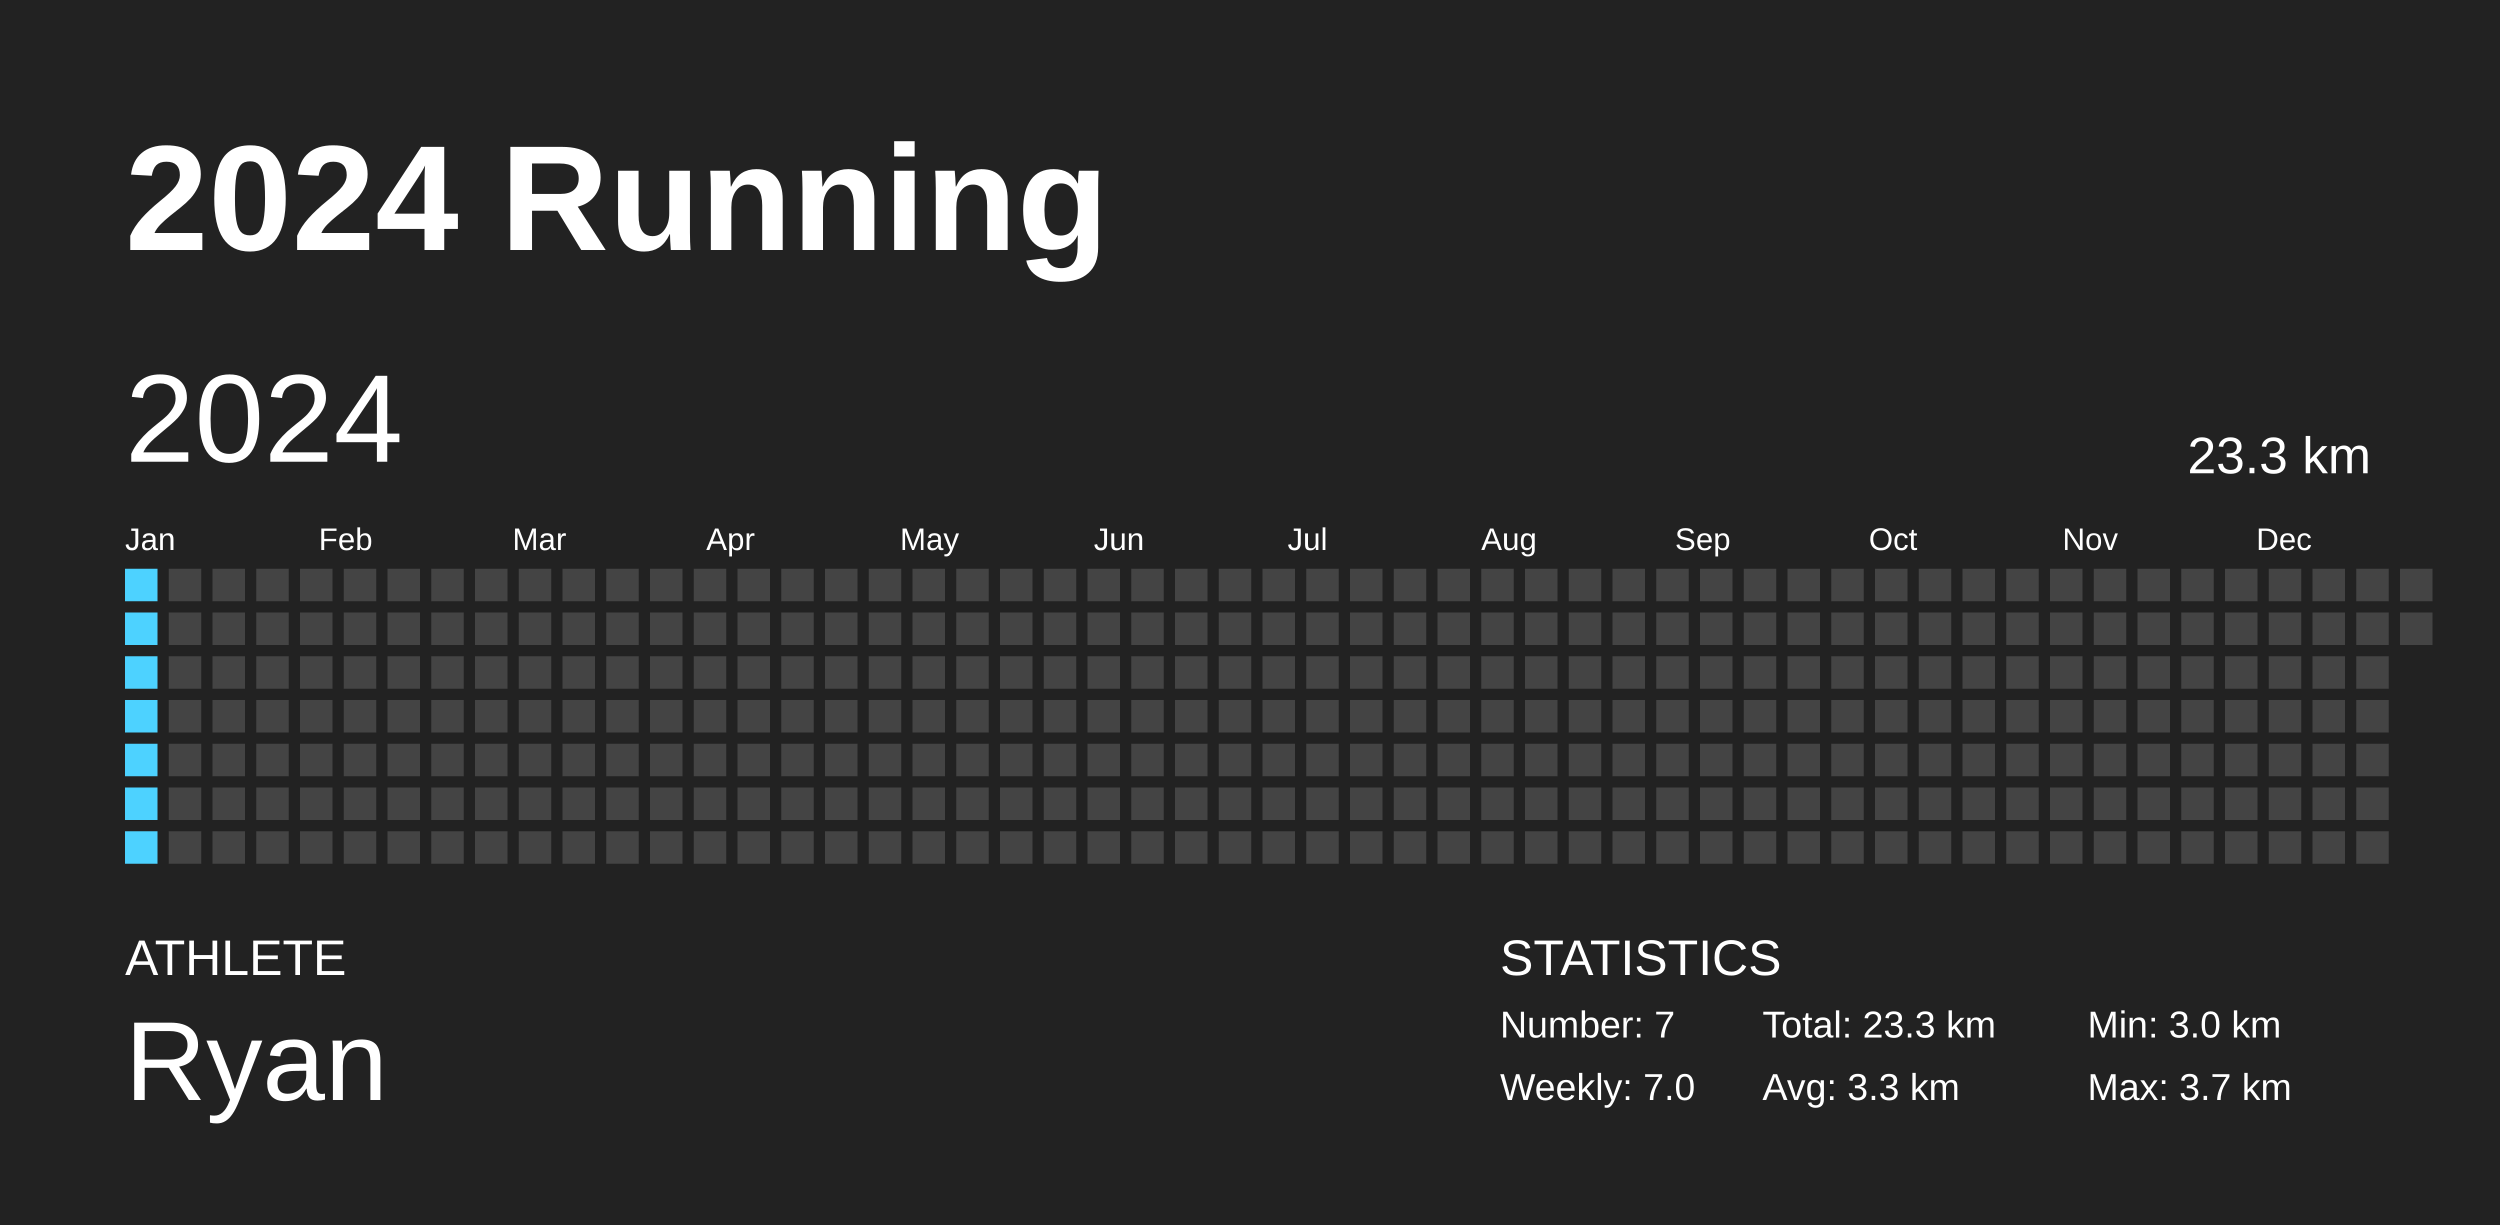
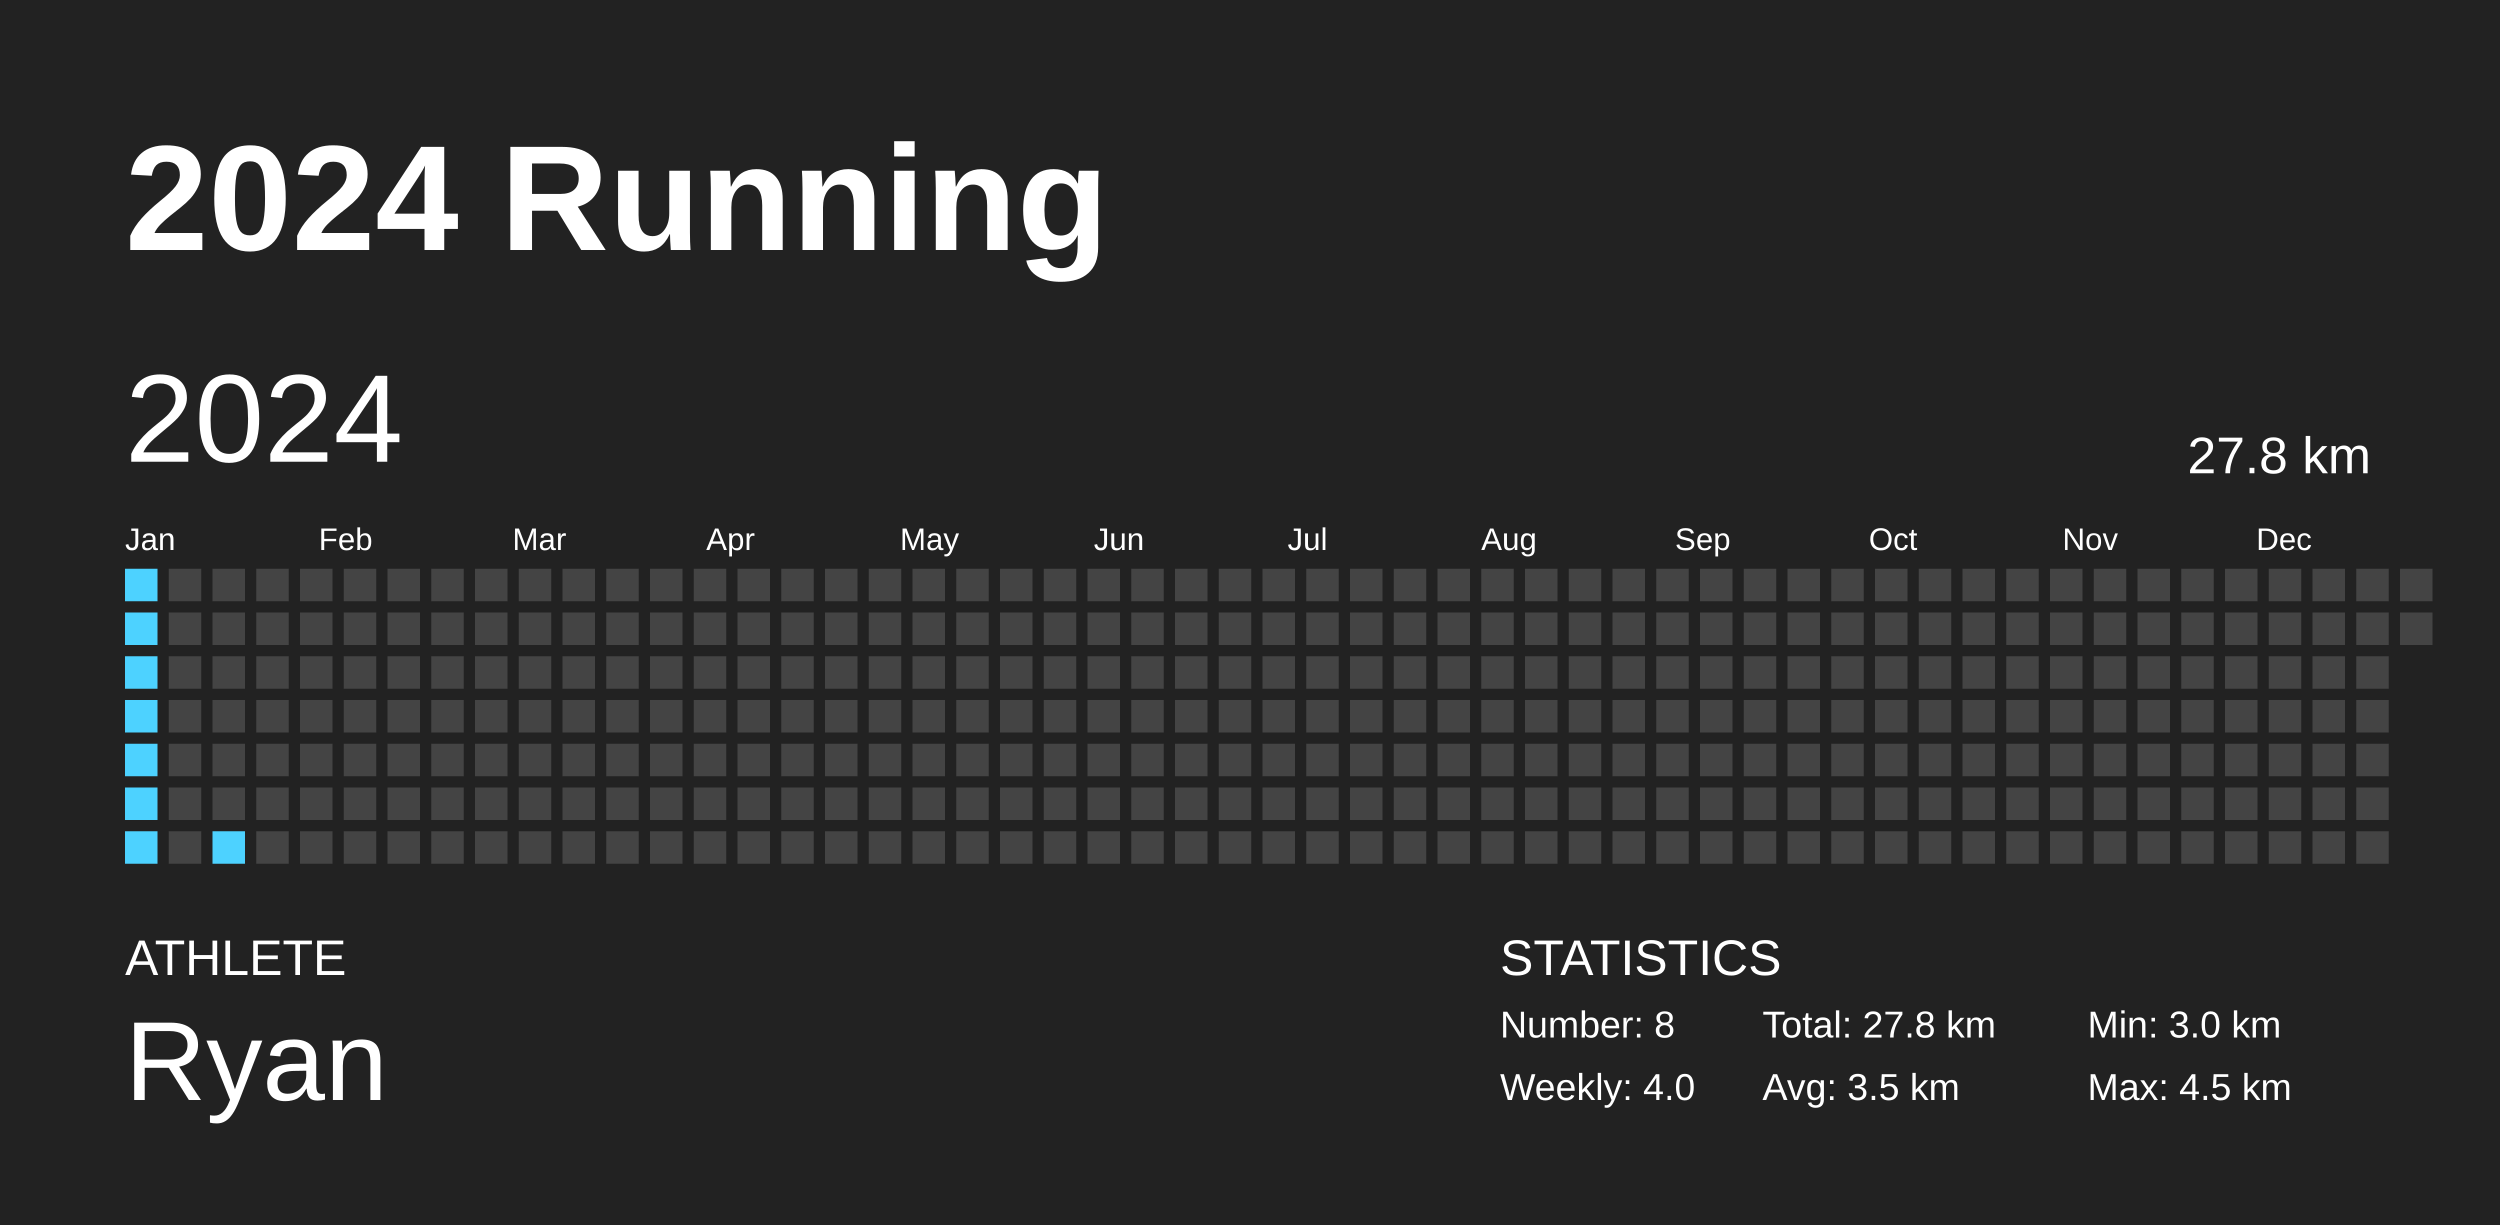
<svg xmlns="http://www.w3.org/2000/svg" baseProfile="full" height="98mm" version="1.1" viewBox="0,0,200,98" width="200mm">
  <defs />
  <rect fill="#222222" height="98" width="200" x="0" y="0" />
  <text fill="#FFFFFF" style="font-size:12px; font-family:Arial; font-weight:bold;" x="10" y="20">2024 Running</text>
  <text fill="#FFFFFF" style="font-size:4px; font-family:Arial" x="10" y="78">ATHLETE</text>
  <text fill="#FFFFFF" style="font-size:9px; font-family:Arial" x="10" y="88">Ryan</text>
  <text fill="#FFFFFF" style="font-size:4px; font-family:Arial" x="120" y="78">STATISTICS</text>
-   <text fill="#FFFFFF" style="font-size:3px; font-family:Arial" x="120" y="83">Number: 7</text>
-   <text fill="#FFFFFF" style="font-size:3px; font-family:Arial" x="120" y="88">Weekly: 7.0</text>
-   <text fill="#FFFFFF" style="font-size:3px; font-family:Arial" x="141" y="83">Total: 23.3 km</text>
-   <text fill="#FFFFFF" style="font-size:3px; font-family:Arial" x="141" y="88">Avg: 3.3 km</text>
+   <text fill="#FFFFFF" style="font-size:3px; font-family:Arial" x="120" y="83">Number: 8</text>
+   <text fill="#FFFFFF" style="font-size:3px; font-family:Arial" x="120" y="88">Weekly: 4.0</text>
+   <text fill="#FFFFFF" style="font-size:3px; font-family:Arial" x="141" y="83">Total: 27.8 km</text>
+   <text fill="#FFFFFF" style="font-size:3px; font-family:Arial" x="141" y="88">Avg: 3.5 km</text>
  <text fill="#FFFFFF" style="font-size:3px; font-family:Arial" x="167" y="83">Min: 3.0 km</text>
-   <text fill="#FFFFFF" style="font-size:3px; font-family:Arial" x="167" y="88">Max: 3.7 km</text>
+   <text fill="#FFFFFF" style="font-size:3px; font-family:Arial" x="167" y="88">Max: 4.5 km</text>
  <text dominant-baseline="hanging" fill="#FFFFFF" style="font-size:10.0px; font-family:Arial;" x="10" y="30">2024</text>
-   <text dominant-baseline="hanging" fill="#FFFFFF" style="font-size:4.125px; font-family:Arial;" x="175" y="35">23.3 km</text>
+   <text dominant-baseline="hanging" fill="#FFFFFF" style="font-size:4.125px; font-family:Arial;" x="175" y="35">27.8 km</text>
  <text fill="#FFFFFF" style="font-size:2.5px; font-family:Arial" x="10.0" y="44">Jan</text>
  <text fill="#FFFFFF" style="font-size:2.5px; font-family:Arial" x="25.5" y="44">Feb</text>
  <text fill="#FFFFFF" style="font-size:2.5px; font-family:Arial" x="41.0" y="44">Mar</text>
  <text fill="#FFFFFF" style="font-size:2.5px; font-family:Arial" x="56.5" y="44">Apr</text>
  <text fill="#FFFFFF" style="font-size:2.5px; font-family:Arial" x="72.0" y="44">May</text>
  <text fill="#FFFFFF" style="font-size:2.5px; font-family:Arial" x="87.5" y="44">Jun</text>
  <text fill="#FFFFFF" style="font-size:2.5px; font-family:Arial" x="103.0" y="44">Jul</text>
  <text fill="#FFFFFF" style="font-size:2.5px; font-family:Arial" x="118.5" y="44">Aug</text>
  <text fill="#FFFFFF" style="font-size:2.5px; font-family:Arial" x="134.0" y="44">Sep</text>
  <text fill="#FFFFFF" style="font-size:2.5px; font-family:Arial" x="149.5" y="44">Oct</text>
  <text fill="#FFFFFF" style="font-size:2.5px; font-family:Arial" x="165.0" y="44">Nov</text>
  <text fill="#FFFFFF" style="font-size:2.5px; font-family:Arial" x="180.5" y="44">Dec</text>
  <rect fill="#4dd2ff" height="2.6" width="2.6" x="10.0" y="45.5" />
  <rect fill="#4dd2ff" height="2.6" width="2.6" x="10.0" y="49.0" />
  <rect fill="#4dd2ff" height="2.6" width="2.6" x="10.0" y="52.5" />
  <rect fill="#4dd2ff" height="2.6" width="2.6" x="10.0" y="56.0" />
  <rect fill="#4dd2ff" height="2.6" width="2.6" x="10.0" y="59.5" />
  <rect fill="#4dd2ff" height="2.6" width="2.6" x="10.0" y="63.0" />
  <rect fill="#4dd2ff" height="2.6" width="2.6" x="10.0" y="66.5" />
  <rect fill="#444444" height="2.6" width="2.6" x="13.5" y="45.5" />
  <rect fill="#444444" height="2.6" width="2.6" x="13.5" y="49.0" />
  <rect fill="#444444" height="2.6" width="2.6" x="13.5" y="52.5" />
  <rect fill="#444444" height="2.6" width="2.6" x="13.5" y="56.0" />
  <rect fill="#444444" height="2.6" width="2.6" x="13.5" y="59.5" />
  <rect fill="#444444" height="2.6" width="2.6" x="13.5" y="63.0" />
  <rect fill="#444444" height="2.6" width="2.6" x="13.5" y="66.5" />
  <rect fill="#444444" height="2.6" width="2.6" x="17.0" y="45.5" />
  <rect fill="#444444" height="2.6" width="2.6" x="17.0" y="49.0" />
  <rect fill="#444444" height="2.6" width="2.6" x="17.0" y="52.5" />
  <rect fill="#444444" height="2.6" width="2.6" x="17.0" y="56.0" />
  <rect fill="#444444" height="2.6" width="2.6" x="17.0" y="59.5" />
  <rect fill="#444444" height="2.6" width="2.6" x="17.0" y="63.0" />
-   <rect fill="#444444" height="2.6" width="2.6" x="17.0" y="66.5" />
+   <rect fill="#4dd2ff" height="2.6" width="2.6" x="17.0" y="66.5" />
  <rect fill="#444444" height="2.6" width="2.6" x="20.5" y="45.5" />
  <rect fill="#444444" height="2.6" width="2.6" x="20.5" y="49.0" />
  <rect fill="#444444" height="2.6" width="2.6" x="20.5" y="52.5" />
  <rect fill="#444444" height="2.6" width="2.6" x="20.5" y="56.0" />
  <rect fill="#444444" height="2.6" width="2.6" x="20.5" y="59.5" />
  <rect fill="#444444" height="2.6" width="2.6" x="20.5" y="63.0" />
  <rect fill="#444444" height="2.6" width="2.6" x="20.5" y="66.5" />
  <rect fill="#444444" height="2.6" width="2.6" x="24.0" y="45.5" />
  <rect fill="#444444" height="2.6" width="2.6" x="24.0" y="49.0" />
  <rect fill="#444444" height="2.6" width="2.6" x="24.0" y="52.5" />
  <rect fill="#444444" height="2.6" width="2.6" x="24.0" y="56.0" />
  <rect fill="#444444" height="2.6" width="2.6" x="24.0" y="59.5" />
  <rect fill="#444444" height="2.6" width="2.6" x="24.0" y="63.0" />
  <rect fill="#444444" height="2.6" width="2.6" x="24.0" y="66.5" />
  <rect fill="#444444" height="2.6" width="2.6" x="27.5" y="45.5" />
  <rect fill="#444444" height="2.6" width="2.6" x="27.5" y="49.0" />
  <rect fill="#444444" height="2.6" width="2.6" x="27.5" y="52.5" />
  <rect fill="#444444" height="2.6" width="2.6" x="27.5" y="56.0" />
  <rect fill="#444444" height="2.6" width="2.6" x="27.5" y="59.5" />
  <rect fill="#444444" height="2.6" width="2.6" x="27.5" y="63.0" />
  <rect fill="#444444" height="2.6" width="2.6" x="27.5" y="66.5" />
  <rect fill="#444444" height="2.6" width="2.6" x="31.0" y="45.5" />
  <rect fill="#444444" height="2.6" width="2.6" x="31.0" y="49.0" />
  <rect fill="#444444" height="2.6" width="2.6" x="31.0" y="52.5" />
  <rect fill="#444444" height="2.6" width="2.6" x="31.0" y="56.0" />
  <rect fill="#444444" height="2.6" width="2.6" x="31.0" y="59.5" />
  <rect fill="#444444" height="2.6" width="2.6" x="31.0" y="63.0" />
  <rect fill="#444444" height="2.6" width="2.6" x="31.0" y="66.5" />
  <rect fill="#444444" height="2.6" width="2.6" x="34.5" y="45.5" />
  <rect fill="#444444" height="2.6" width="2.6" x="34.5" y="49.0" />
  <rect fill="#444444" height="2.6" width="2.6" x="34.5" y="52.5" />
  <rect fill="#444444" height="2.6" width="2.6" x="34.5" y="56.0" />
  <rect fill="#444444" height="2.6" width="2.6" x="34.5" y="59.5" />
  <rect fill="#444444" height="2.6" width="2.6" x="34.5" y="63.0" />
  <rect fill="#444444" height="2.6" width="2.6" x="34.5" y="66.5" />
  <rect fill="#444444" height="2.6" width="2.6" x="38.0" y="45.5" />
  <rect fill="#444444" height="2.6" width="2.6" x="38.0" y="49.0" />
  <rect fill="#444444" height="2.6" width="2.6" x="38.0" y="52.5" />
  <rect fill="#444444" height="2.6" width="2.6" x="38.0" y="56.0" />
  <rect fill="#444444" height="2.6" width="2.6" x="38.0" y="59.5" />
  <rect fill="#444444" height="2.6" width="2.6" x="38.0" y="63.0" />
  <rect fill="#444444" height="2.6" width="2.6" x="38.0" y="66.5" />
  <rect fill="#444444" height="2.6" width="2.6" x="41.5" y="45.5" />
  <rect fill="#444444" height="2.6" width="2.6" x="41.5" y="49.0" />
  <rect fill="#444444" height="2.6" width="2.6" x="41.5" y="52.5" />
  <rect fill="#444444" height="2.6" width="2.6" x="41.5" y="56.0" />
  <rect fill="#444444" height="2.6" width="2.6" x="41.5" y="59.5" />
  <rect fill="#444444" height="2.6" width="2.6" x="41.5" y="63.0" />
  <rect fill="#444444" height="2.6" width="2.6" x="41.5" y="66.5" />
  <rect fill="#444444" height="2.6" width="2.6" x="45.0" y="45.5" />
  <rect fill="#444444" height="2.6" width="2.6" x="45.0" y="49.0" />
  <rect fill="#444444" height="2.6" width="2.6" x="45.0" y="52.5" />
  <rect fill="#444444" height="2.6" width="2.6" x="45.0" y="56.0" />
  <rect fill="#444444" height="2.6" width="2.6" x="45.0" y="59.5" />
  <rect fill="#444444" height="2.6" width="2.6" x="45.0" y="63.0" />
  <rect fill="#444444" height="2.6" width="2.6" x="45.0" y="66.5" />
  <rect fill="#444444" height="2.6" width="2.6" x="48.5" y="45.5" />
  <rect fill="#444444" height="2.6" width="2.6" x="48.5" y="49.0" />
  <rect fill="#444444" height="2.6" width="2.6" x="48.5" y="52.5" />
  <rect fill="#444444" height="2.6" width="2.6" x="48.5" y="56.0" />
  <rect fill="#444444" height="2.6" width="2.6" x="48.5" y="59.5" />
  <rect fill="#444444" height="2.6" width="2.6" x="48.5" y="63.0" />
  <rect fill="#444444" height="2.6" width="2.6" x="48.5" y="66.5" />
  <rect fill="#444444" height="2.6" width="2.6" x="52.0" y="45.5" />
  <rect fill="#444444" height="2.6" width="2.6" x="52.0" y="49.0" />
  <rect fill="#444444" height="2.6" width="2.6" x="52.0" y="52.5" />
  <rect fill="#444444" height="2.6" width="2.6" x="52.0" y="56.0" />
  <rect fill="#444444" height="2.6" width="2.6" x="52.0" y="59.5" />
  <rect fill="#444444" height="2.6" width="2.6" x="52.0" y="63.0" />
  <rect fill="#444444" height="2.6" width="2.6" x="52.0" y="66.5" />
  <rect fill="#444444" height="2.6" width="2.6" x="55.5" y="45.5" />
  <rect fill="#444444" height="2.6" width="2.6" x="55.5" y="49.0" />
  <rect fill="#444444" height="2.6" width="2.6" x="55.5" y="52.5" />
  <rect fill="#444444" height="2.6" width="2.6" x="55.5" y="56.0" />
  <rect fill="#444444" height="2.6" width="2.6" x="55.5" y="59.5" />
  <rect fill="#444444" height="2.6" width="2.6" x="55.5" y="63.0" />
  <rect fill="#444444" height="2.6" width="2.6" x="55.5" y="66.5" />
  <rect fill="#444444" height="2.6" width="2.6" x="59.0" y="45.5" />
  <rect fill="#444444" height="2.6" width="2.6" x="59.0" y="49.0" />
  <rect fill="#444444" height="2.6" width="2.6" x="59.0" y="52.5" />
  <rect fill="#444444" height="2.6" width="2.6" x="59.0" y="56.0" />
  <rect fill="#444444" height="2.6" width="2.6" x="59.0" y="59.5" />
  <rect fill="#444444" height="2.6" width="2.6" x="59.0" y="63.0" />
  <rect fill="#444444" height="2.6" width="2.6" x="59.0" y="66.5" />
  <rect fill="#444444" height="2.6" width="2.6" x="62.5" y="45.5" />
  <rect fill="#444444" height="2.6" width="2.6" x="62.5" y="49.0" />
  <rect fill="#444444" height="2.6" width="2.6" x="62.5" y="52.5" />
  <rect fill="#444444" height="2.6" width="2.6" x="62.5" y="56.0" />
  <rect fill="#444444" height="2.6" width="2.6" x="62.5" y="59.5" />
  <rect fill="#444444" height="2.6" width="2.6" x="62.5" y="63.0" />
  <rect fill="#444444" height="2.6" width="2.6" x="62.5" y="66.5" />
  <rect fill="#444444" height="2.6" width="2.6" x="66.0" y="45.5" />
  <rect fill="#444444" height="2.6" width="2.6" x="66.0" y="49.0" />
  <rect fill="#444444" height="2.6" width="2.6" x="66.0" y="52.5" />
  <rect fill="#444444" height="2.6" width="2.6" x="66.0" y="56.0" />
  <rect fill="#444444" height="2.6" width="2.6" x="66.0" y="59.5" />
  <rect fill="#444444" height="2.6" width="2.6" x="66.0" y="63.0" />
  <rect fill="#444444" height="2.6" width="2.6" x="66.0" y="66.5" />
  <rect fill="#444444" height="2.6" width="2.6" x="69.5" y="45.5" />
  <rect fill="#444444" height="2.6" width="2.6" x="69.5" y="49.0" />
  <rect fill="#444444" height="2.6" width="2.6" x="69.5" y="52.5" />
  <rect fill="#444444" height="2.6" width="2.6" x="69.5" y="56.0" />
  <rect fill="#444444" height="2.6" width="2.6" x="69.5" y="59.5" />
  <rect fill="#444444" height="2.6" width="2.6" x="69.5" y="63.0" />
  <rect fill="#444444" height="2.6" width="2.6" x="69.5" y="66.5" />
  <rect fill="#444444" height="2.6" width="2.6" x="73.0" y="45.5" />
  <rect fill="#444444" height="2.6" width="2.6" x="73.0" y="49.0" />
  <rect fill="#444444" height="2.6" width="2.6" x="73.0" y="52.5" />
  <rect fill="#444444" height="2.6" width="2.6" x="73.0" y="56.0" />
  <rect fill="#444444" height="2.6" width="2.6" x="73.0" y="59.5" />
  <rect fill="#444444" height="2.6" width="2.6" x="73.0" y="63.0" />
  <rect fill="#444444" height="2.6" width="2.6" x="73.0" y="66.5" />
  <rect fill="#444444" height="2.6" width="2.6" x="76.5" y="45.5" />
  <rect fill="#444444" height="2.6" width="2.6" x="76.5" y="49.0" />
  <rect fill="#444444" height="2.6" width="2.6" x="76.5" y="52.5" />
  <rect fill="#444444" height="2.6" width="2.6" x="76.5" y="56.0" />
  <rect fill="#444444" height="2.6" width="2.6" x="76.5" y="59.5" />
  <rect fill="#444444" height="2.6" width="2.6" x="76.5" y="63.0" />
  <rect fill="#444444" height="2.6" width="2.6" x="76.5" y="66.5" />
  <rect fill="#444444" height="2.6" width="2.6" x="80.0" y="45.5" />
  <rect fill="#444444" height="2.6" width="2.6" x="80.0" y="49.0" />
  <rect fill="#444444" height="2.6" width="2.6" x="80.0" y="52.5" />
  <rect fill="#444444" height="2.6" width="2.6" x="80.0" y="56.0" />
  <rect fill="#444444" height="2.6" width="2.6" x="80.0" y="59.5" />
  <rect fill="#444444" height="2.6" width="2.6" x="80.0" y="63.0" />
  <rect fill="#444444" height="2.6" width="2.6" x="80.0" y="66.5" />
  <rect fill="#444444" height="2.6" width="2.6" x="83.5" y="45.5" />
  <rect fill="#444444" height="2.6" width="2.6" x="83.5" y="49.0" />
  <rect fill="#444444" height="2.6" width="2.6" x="83.5" y="52.5" />
  <rect fill="#444444" height="2.6" width="2.6" x="83.5" y="56.0" />
  <rect fill="#444444" height="2.6" width="2.6" x="83.5" y="59.5" />
  <rect fill="#444444" height="2.6" width="2.6" x="83.5" y="63.0" />
  <rect fill="#444444" height="2.6" width="2.6" x="83.5" y="66.5" />
  <rect fill="#444444" height="2.6" width="2.6" x="87.0" y="45.5" />
  <rect fill="#444444" height="2.6" width="2.6" x="87.0" y="49.0" />
  <rect fill="#444444" height="2.6" width="2.6" x="87.0" y="52.5" />
  <rect fill="#444444" height="2.6" width="2.6" x="87.0" y="56.0" />
  <rect fill="#444444" height="2.6" width="2.6" x="87.0" y="59.5" />
  <rect fill="#444444" height="2.6" width="2.6" x="87.0" y="63.0" />
  <rect fill="#444444" height="2.6" width="2.6" x="87.0" y="66.5" />
  <rect fill="#444444" height="2.6" width="2.6" x="90.5" y="45.5" />
  <rect fill="#444444" height="2.6" width="2.6" x="90.5" y="49.0" />
  <rect fill="#444444" height="2.6" width="2.6" x="90.5" y="52.5" />
  <rect fill="#444444" height="2.6" width="2.6" x="90.5" y="56.0" />
  <rect fill="#444444" height="2.6" width="2.6" x="90.5" y="59.5" />
  <rect fill="#444444" height="2.6" width="2.6" x="90.5" y="63.0" />
  <rect fill="#444444" height="2.6" width="2.6" x="90.5" y="66.5" />
  <rect fill="#444444" height="2.6" width="2.6" x="94.0" y="45.5" />
  <rect fill="#444444" height="2.6" width="2.6" x="94.0" y="49.0" />
  <rect fill="#444444" height="2.6" width="2.6" x="94.0" y="52.5" />
  <rect fill="#444444" height="2.6" width="2.6" x="94.0" y="56.0" />
  <rect fill="#444444" height="2.6" width="2.6" x="94.0" y="59.5" />
  <rect fill="#444444" height="2.6" width="2.6" x="94.0" y="63.0" />
  <rect fill="#444444" height="2.6" width="2.6" x="94.0" y="66.5" />
  <rect fill="#444444" height="2.6" width="2.6" x="97.5" y="45.5" />
  <rect fill="#444444" height="2.6" width="2.6" x="97.5" y="49.0" />
  <rect fill="#444444" height="2.6" width="2.6" x="97.5" y="52.5" />
  <rect fill="#444444" height="2.6" width="2.6" x="97.5" y="56.0" />
  <rect fill="#444444" height="2.6" width="2.6" x="97.5" y="59.5" />
  <rect fill="#444444" height="2.6" width="2.6" x="97.5" y="63.0" />
  <rect fill="#444444" height="2.6" width="2.6" x="97.5" y="66.5" />
  <rect fill="#444444" height="2.6" width="2.6" x="101.0" y="45.5" />
  <rect fill="#444444" height="2.6" width="2.6" x="101.0" y="49.0" />
  <rect fill="#444444" height="2.6" width="2.6" x="101.0" y="52.5" />
  <rect fill="#444444" height="2.6" width="2.6" x="101.0" y="56.0" />
  <rect fill="#444444" height="2.6" width="2.6" x="101.0" y="59.5" />
  <rect fill="#444444" height="2.6" width="2.6" x="101.0" y="63.0" />
  <rect fill="#444444" height="2.6" width="2.6" x="101.0" y="66.5" />
  <rect fill="#444444" height="2.6" width="2.6" x="104.5" y="45.5" />
  <rect fill="#444444" height="2.6" width="2.6" x="104.5" y="49.0" />
  <rect fill="#444444" height="2.6" width="2.6" x="104.5" y="52.5" />
  <rect fill="#444444" height="2.6" width="2.6" x="104.5" y="56.0" />
  <rect fill="#444444" height="2.6" width="2.6" x="104.5" y="59.5" />
  <rect fill="#444444" height="2.6" width="2.6" x="104.5" y="63.0" />
  <rect fill="#444444" height="2.6" width="2.6" x="104.5" y="66.5" />
  <rect fill="#444444" height="2.6" width="2.6" x="108.0" y="45.5" />
  <rect fill="#444444" height="2.6" width="2.6" x="108.0" y="49.0" />
  <rect fill="#444444" height="2.6" width="2.6" x="108.0" y="52.5" />
  <rect fill="#444444" height="2.6" width="2.6" x="108.0" y="56.0" />
  <rect fill="#444444" height="2.6" width="2.6" x="108.0" y="59.5" />
  <rect fill="#444444" height="2.6" width="2.6" x="108.0" y="63.0" />
  <rect fill="#444444" height="2.6" width="2.6" x="108.0" y="66.5" />
  <rect fill="#444444" height="2.6" width="2.6" x="111.5" y="45.5" />
  <rect fill="#444444" height="2.6" width="2.6" x="111.5" y="49.0" />
  <rect fill="#444444" height="2.6" width="2.6" x="111.5" y="52.5" />
  <rect fill="#444444" height="2.6" width="2.6" x="111.5" y="56.0" />
  <rect fill="#444444" height="2.6" width="2.6" x="111.5" y="59.5" />
  <rect fill="#444444" height="2.6" width="2.6" x="111.5" y="63.0" />
  <rect fill="#444444" height="2.6" width="2.6" x="111.5" y="66.5" />
  <rect fill="#444444" height="2.6" width="2.6" x="115.0" y="45.5" />
  <rect fill="#444444" height="2.6" width="2.6" x="115.0" y="49.0" />
  <rect fill="#444444" height="2.6" width="2.6" x="115.0" y="52.5" />
  <rect fill="#444444" height="2.6" width="2.6" x="115.0" y="56.0" />
  <rect fill="#444444" height="2.6" width="2.6" x="115.0" y="59.5" />
  <rect fill="#444444" height="2.6" width="2.6" x="115.0" y="63.0" />
  <rect fill="#444444" height="2.6" width="2.6" x="115.0" y="66.5" />
  <rect fill="#444444" height="2.6" width="2.6" x="118.5" y="45.5" />
  <rect fill="#444444" height="2.6" width="2.6" x="118.5" y="49.0" />
  <rect fill="#444444" height="2.6" width="2.6" x="118.5" y="52.5" />
  <rect fill="#444444" height="2.6" width="2.6" x="118.5" y="56.0" />
  <rect fill="#444444" height="2.6" width="2.6" x="118.5" y="59.5" />
  <rect fill="#444444" height="2.6" width="2.6" x="118.5" y="63.0" />
  <rect fill="#444444" height="2.6" width="2.6" x="118.5" y="66.5" />
  <rect fill="#444444" height="2.6" width="2.6" x="122.0" y="45.5" />
  <rect fill="#444444" height="2.6" width="2.6" x="122.0" y="49.0" />
  <rect fill="#444444" height="2.6" width="2.6" x="122.0" y="52.5" />
  <rect fill="#444444" height="2.6" width="2.6" x="122.0" y="56.0" />
  <rect fill="#444444" height="2.6" width="2.6" x="122.0" y="59.5" />
  <rect fill="#444444" height="2.6" width="2.6" x="122.0" y="63.0" />
  <rect fill="#444444" height="2.6" width="2.6" x="122.0" y="66.5" />
  <rect fill="#444444" height="2.6" width="2.6" x="125.5" y="45.5" />
  <rect fill="#444444" height="2.6" width="2.6" x="125.5" y="49.0" />
  <rect fill="#444444" height="2.6" width="2.6" x="125.5" y="52.5" />
  <rect fill="#444444" height="2.6" width="2.6" x="125.5" y="56.0" />
  <rect fill="#444444" height="2.6" width="2.6" x="125.5" y="59.5" />
  <rect fill="#444444" height="2.6" width="2.6" x="125.5" y="63.0" />
  <rect fill="#444444" height="2.6" width="2.6" x="125.5" y="66.5" />
  <rect fill="#444444" height="2.6" width="2.6" x="129.0" y="45.5" />
  <rect fill="#444444" height="2.6" width="2.6" x="129.0" y="49.0" />
  <rect fill="#444444" height="2.6" width="2.6" x="129.0" y="52.5" />
  <rect fill="#444444" height="2.6" width="2.6" x="129.0" y="56.0" />
  <rect fill="#444444" height="2.6" width="2.6" x="129.0" y="59.5" />
  <rect fill="#444444" height="2.6" width="2.6" x="129.0" y="63.0" />
  <rect fill="#444444" height="2.6" width="2.6" x="129.0" y="66.5" />
  <rect fill="#444444" height="2.6" width="2.6" x="132.5" y="45.5" />
  <rect fill="#444444" height="2.6" width="2.6" x="132.5" y="49.0" />
  <rect fill="#444444" height="2.6" width="2.6" x="132.5" y="52.5" />
  <rect fill="#444444" height="2.6" width="2.6" x="132.5" y="56.0" />
  <rect fill="#444444" height="2.6" width="2.6" x="132.5" y="59.5" />
  <rect fill="#444444" height="2.6" width="2.6" x="132.5" y="63.0" />
  <rect fill="#444444" height="2.6" width="2.6" x="132.5" y="66.5" />
  <rect fill="#444444" height="2.6" width="2.6" x="136.0" y="45.5" />
  <rect fill="#444444" height="2.6" width="2.6" x="136.0" y="49.0" />
  <rect fill="#444444" height="2.6" width="2.6" x="136.0" y="52.5" />
  <rect fill="#444444" height="2.6" width="2.6" x="136.0" y="56.0" />
  <rect fill="#444444" height="2.6" width="2.6" x="136.0" y="59.5" />
  <rect fill="#444444" height="2.6" width="2.6" x="136.0" y="63.0" />
  <rect fill="#444444" height="2.6" width="2.6" x="136.0" y="66.5" />
  <rect fill="#444444" height="2.6" width="2.6" x="139.5" y="45.5" />
  <rect fill="#444444" height="2.6" width="2.6" x="139.5" y="49.0" />
  <rect fill="#444444" height="2.6" width="2.6" x="139.5" y="52.5" />
  <rect fill="#444444" height="2.6" width="2.6" x="139.5" y="56.0" />
  <rect fill="#444444" height="2.6" width="2.6" x="139.5" y="59.5" />
  <rect fill="#444444" height="2.6" width="2.6" x="139.5" y="63.0" />
  <rect fill="#444444" height="2.6" width="2.6" x="139.5" y="66.5" />
  <rect fill="#444444" height="2.6" width="2.6" x="143.0" y="45.5" />
  <rect fill="#444444" height="2.6" width="2.6" x="143.0" y="49.0" />
  <rect fill="#444444" height="2.6" width="2.6" x="143.0" y="52.5" />
  <rect fill="#444444" height="2.6" width="2.6" x="143.0" y="56.0" />
  <rect fill="#444444" height="2.6" width="2.6" x="143.0" y="59.5" />
  <rect fill="#444444" height="2.6" width="2.6" x="143.0" y="63.0" />
  <rect fill="#444444" height="2.6" width="2.6" x="143.0" y="66.5" />
  <rect fill="#444444" height="2.6" width="2.6" x="146.5" y="45.5" />
  <rect fill="#444444" height="2.6" width="2.6" x="146.5" y="49.0" />
  <rect fill="#444444" height="2.6" width="2.6" x="146.5" y="52.5" />
  <rect fill="#444444" height="2.6" width="2.6" x="146.5" y="56.0" />
  <rect fill="#444444" height="2.6" width="2.6" x="146.5" y="59.5" />
  <rect fill="#444444" height="2.6" width="2.6" x="146.5" y="63.0" />
  <rect fill="#444444" height="2.6" width="2.6" x="146.5" y="66.5" />
  <rect fill="#444444" height="2.6" width="2.6" x="150.0" y="45.5" />
  <rect fill="#444444" height="2.6" width="2.6" x="150.0" y="49.0" />
  <rect fill="#444444" height="2.6" width="2.6" x="150.0" y="52.5" />
  <rect fill="#444444" height="2.6" width="2.6" x="150.0" y="56.0" />
  <rect fill="#444444" height="2.6" width="2.6" x="150.0" y="59.5" />
  <rect fill="#444444" height="2.6" width="2.6" x="150.0" y="63.0" />
  <rect fill="#444444" height="2.6" width="2.6" x="150.0" y="66.5" />
  <rect fill="#444444" height="2.6" width="2.6" x="153.5" y="45.5" />
  <rect fill="#444444" height="2.6" width="2.6" x="153.5" y="49.0" />
  <rect fill="#444444" height="2.6" width="2.6" x="153.5" y="52.5" />
  <rect fill="#444444" height="2.6" width="2.6" x="153.5" y="56.0" />
  <rect fill="#444444" height="2.6" width="2.6" x="153.5" y="59.5" />
  <rect fill="#444444" height="2.6" width="2.6" x="153.5" y="63.0" />
  <rect fill="#444444" height="2.6" width="2.6" x="153.5" y="66.5" />
  <rect fill="#444444" height="2.6" width="2.6" x="157.0" y="45.5" />
  <rect fill="#444444" height="2.6" width="2.6" x="157.0" y="49.0" />
  <rect fill="#444444" height="2.6" width="2.6" x="157.0" y="52.5" />
  <rect fill="#444444" height="2.6" width="2.6" x="157.0" y="56.0" />
  <rect fill="#444444" height="2.6" width="2.6" x="157.0" y="59.5" />
  <rect fill="#444444" height="2.6" width="2.6" x="157.0" y="63.0" />
  <rect fill="#444444" height="2.6" width="2.6" x="157.0" y="66.5" />
  <rect fill="#444444" height="2.6" width="2.6" x="160.5" y="45.5" />
  <rect fill="#444444" height="2.6" width="2.6" x="160.5" y="49.0" />
  <rect fill="#444444" height="2.6" width="2.6" x="160.5" y="52.5" />
  <rect fill="#444444" height="2.6" width="2.6" x="160.5" y="56.0" />
  <rect fill="#444444" height="2.6" width="2.6" x="160.5" y="59.5" />
  <rect fill="#444444" height="2.6" width="2.6" x="160.5" y="63.0" />
  <rect fill="#444444" height="2.6" width="2.6" x="160.5" y="66.5" />
  <rect fill="#444444" height="2.6" width="2.6" x="164.0" y="45.5" />
  <rect fill="#444444" height="2.6" width="2.6" x="164.0" y="49.0" />
  <rect fill="#444444" height="2.6" width="2.6" x="164.0" y="52.5" />
  <rect fill="#444444" height="2.6" width="2.6" x="164.0" y="56.0" />
  <rect fill="#444444" height="2.6" width="2.6" x="164.0" y="59.5" />
  <rect fill="#444444" height="2.6" width="2.6" x="164.0" y="63.0" />
  <rect fill="#444444" height="2.6" width="2.6" x="164.0" y="66.5" />
  <rect fill="#444444" height="2.6" width="2.6" x="167.5" y="45.5" />
  <rect fill="#444444" height="2.6" width="2.6" x="167.5" y="49.0" />
  <rect fill="#444444" height="2.6" width="2.6" x="167.5" y="52.5" />
  <rect fill="#444444" height="2.6" width="2.6" x="167.5" y="56.0" />
  <rect fill="#444444" height="2.6" width="2.6" x="167.5" y="59.5" />
  <rect fill="#444444" height="2.6" width="2.6" x="167.5" y="63.0" />
  <rect fill="#444444" height="2.6" width="2.6" x="167.5" y="66.5" />
  <rect fill="#444444" height="2.6" width="2.6" x="171.0" y="45.5" />
  <rect fill="#444444" height="2.6" width="2.6" x="171.0" y="49.0" />
  <rect fill="#444444" height="2.6" width="2.6" x="171.0" y="52.5" />
  <rect fill="#444444" height="2.6" width="2.6" x="171.0" y="56.0" />
  <rect fill="#444444" height="2.6" width="2.6" x="171.0" y="59.5" />
  <rect fill="#444444" height="2.6" width="2.6" x="171.0" y="63.0" />
  <rect fill="#444444" height="2.6" width="2.6" x="171.0" y="66.5" />
  <rect fill="#444444" height="2.6" width="2.6" x="174.5" y="45.5" />
  <rect fill="#444444" height="2.6" width="2.6" x="174.5" y="49.0" />
  <rect fill="#444444" height="2.6" width="2.6" x="174.5" y="52.5" />
  <rect fill="#444444" height="2.6" width="2.6" x="174.5" y="56.0" />
  <rect fill="#444444" height="2.6" width="2.6" x="174.5" y="59.5" />
  <rect fill="#444444" height="2.6" width="2.6" x="174.5" y="63.0" />
  <rect fill="#444444" height="2.6" width="2.6" x="174.5" y="66.5" />
  <rect fill="#444444" height="2.6" width="2.6" x="178.0" y="45.5" />
  <rect fill="#444444" height="2.6" width="2.6" x="178.0" y="49.0" />
  <rect fill="#444444" height="2.6" width="2.6" x="178.0" y="52.5" />
  <rect fill="#444444" height="2.6" width="2.6" x="178.0" y="56.0" />
  <rect fill="#444444" height="2.6" width="2.6" x="178.0" y="59.5" />
  <rect fill="#444444" height="2.6" width="2.6" x="178.0" y="63.0" />
  <rect fill="#444444" height="2.6" width="2.6" x="178.0" y="66.5" />
  <rect fill="#444444" height="2.6" width="2.6" x="181.5" y="45.5" />
  <rect fill="#444444" height="2.6" width="2.6" x="181.5" y="49.0" />
  <rect fill="#444444" height="2.6" width="2.6" x="181.5" y="52.5" />
  <rect fill="#444444" height="2.6" width="2.6" x="181.5" y="56.0" />
  <rect fill="#444444" height="2.6" width="2.6" x="181.5" y="59.5" />
  <rect fill="#444444" height="2.6" width="2.6" x="181.5" y="63.0" />
  <rect fill="#444444" height="2.6" width="2.6" x="181.5" y="66.5" />
  <rect fill="#444444" height="2.6" width="2.6" x="185.0" y="45.5" />
  <rect fill="#444444" height="2.6" width="2.6" x="185.0" y="49.0" />
  <rect fill="#444444" height="2.6" width="2.6" x="185.0" y="52.5" />
  <rect fill="#444444" height="2.6" width="2.6" x="185.0" y="56.0" />
  <rect fill="#444444" height="2.6" width="2.6" x="185.0" y="59.5" />
  <rect fill="#444444" height="2.6" width="2.6" x="185.0" y="63.0" />
  <rect fill="#444444" height="2.6" width="2.6" x="185.0" y="66.5" />
  <rect fill="#444444" height="2.6" width="2.6" x="188.5" y="45.5" />
  <rect fill="#444444" height="2.6" width="2.6" x="188.5" y="49.0" />
  <rect fill="#444444" height="2.6" width="2.6" x="188.5" y="52.5" />
  <rect fill="#444444" height="2.6" width="2.6" x="188.5" y="56.0" />
  <rect fill="#444444" height="2.6" width="2.6" x="188.5" y="59.5" />
  <rect fill="#444444" height="2.6" width="2.6" x="188.5" y="63.0" />
  <rect fill="#444444" height="2.6" width="2.6" x="188.5" y="66.5" />
  <rect fill="#444444" height="2.6" width="2.6" x="192.0" y="45.5" />
  <rect fill="#444444" height="2.6" width="2.6" x="192.0" y="49.0" />
</svg>
